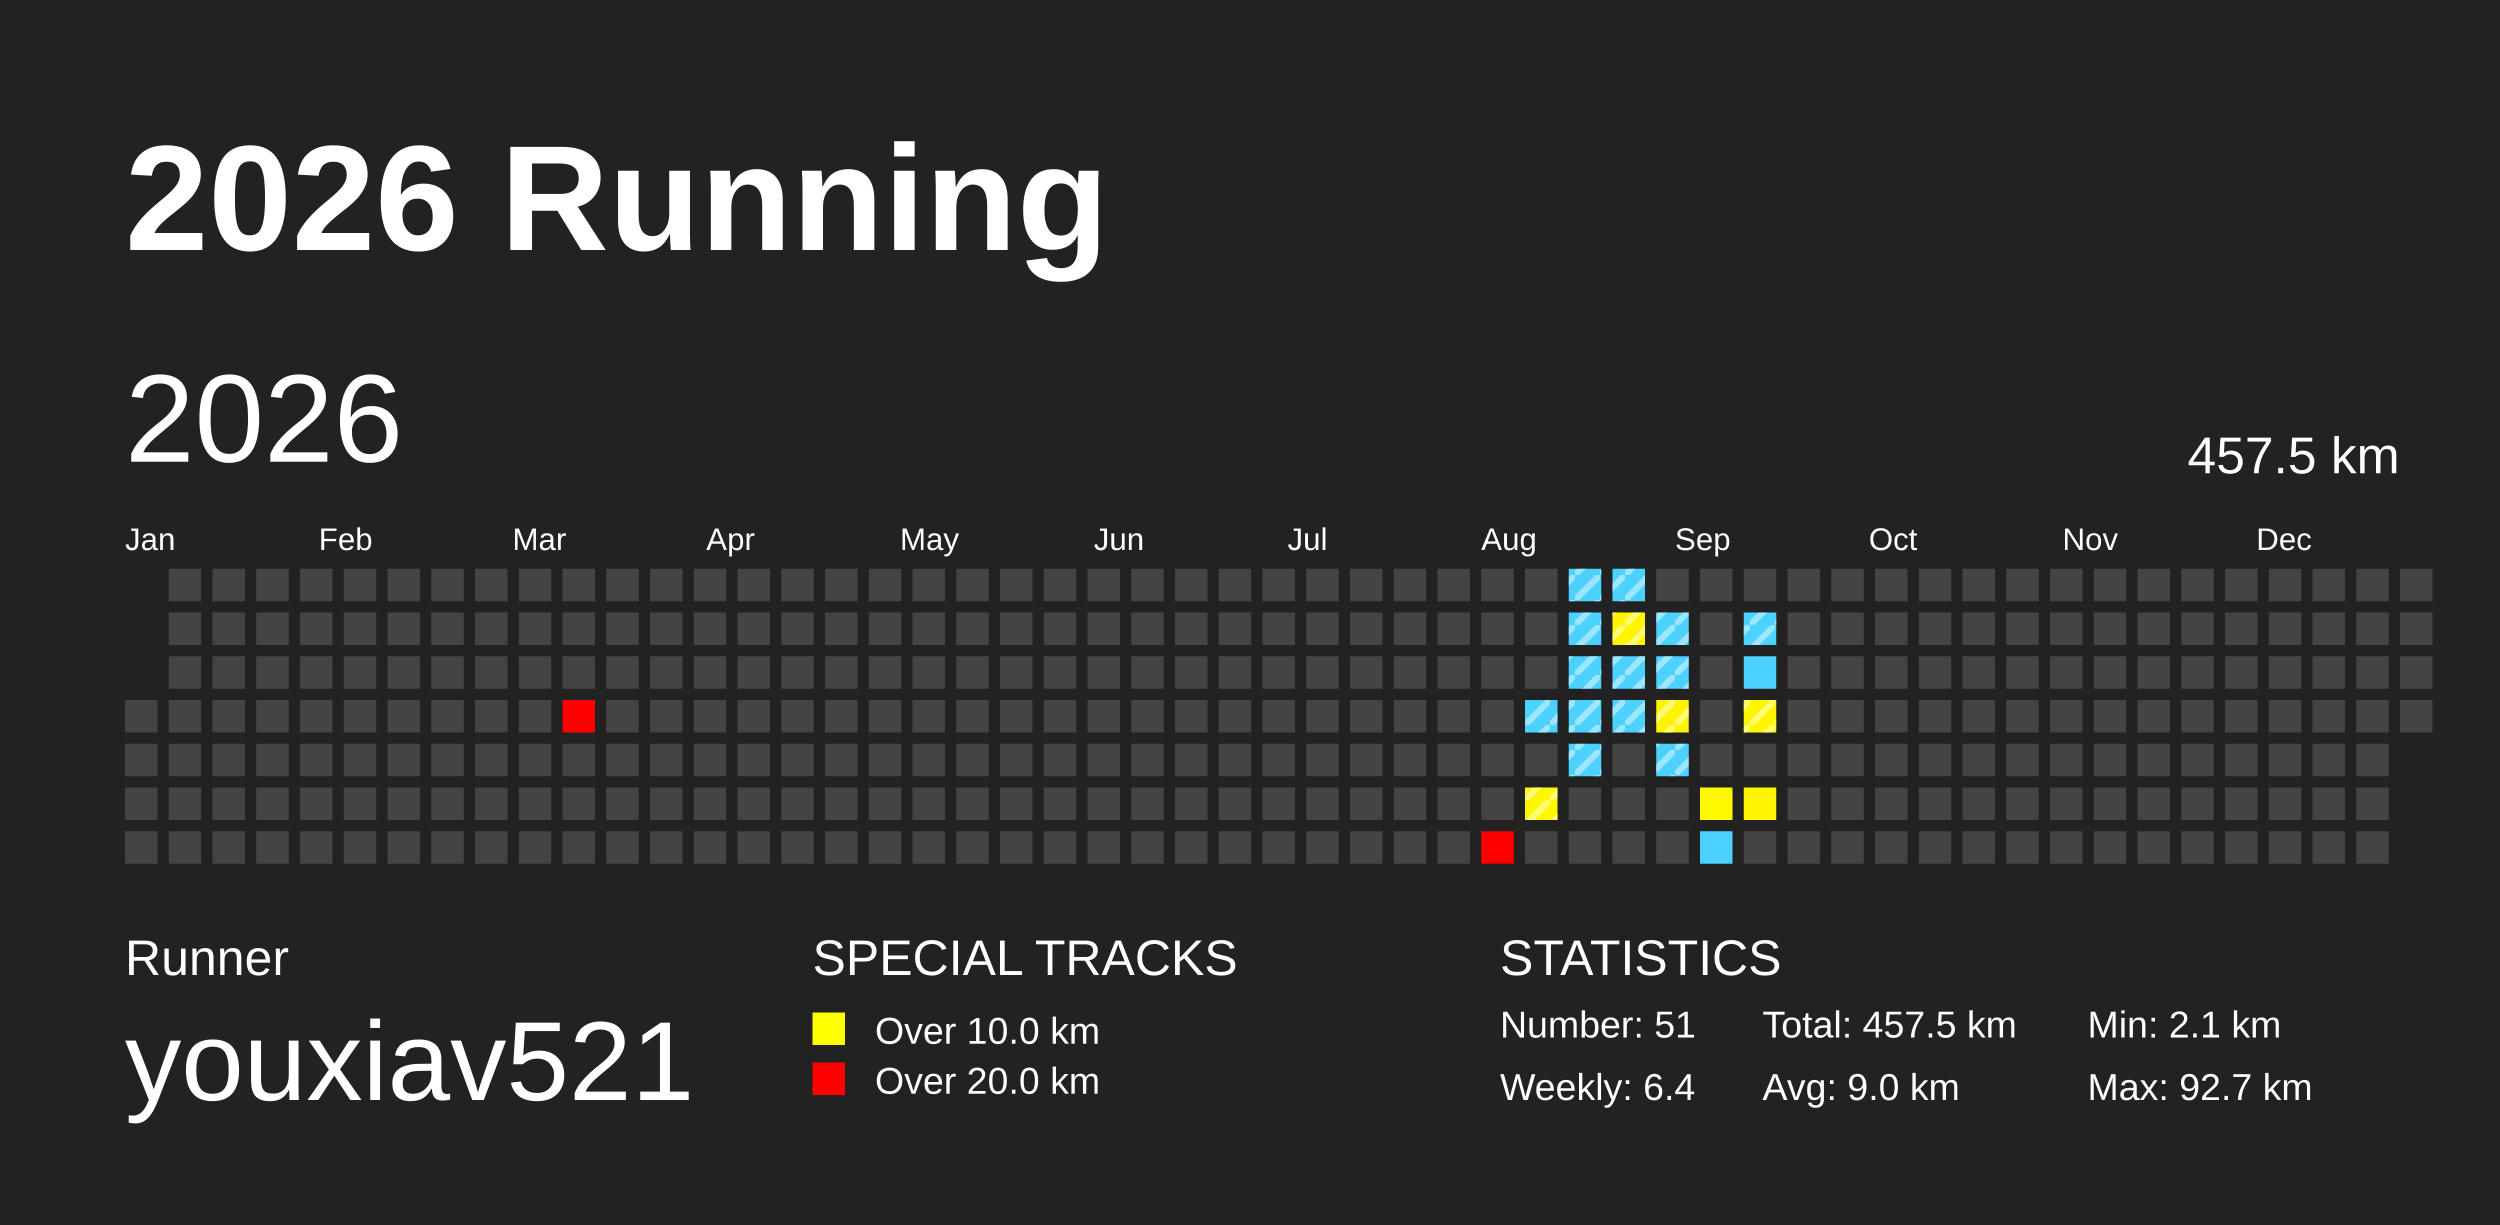
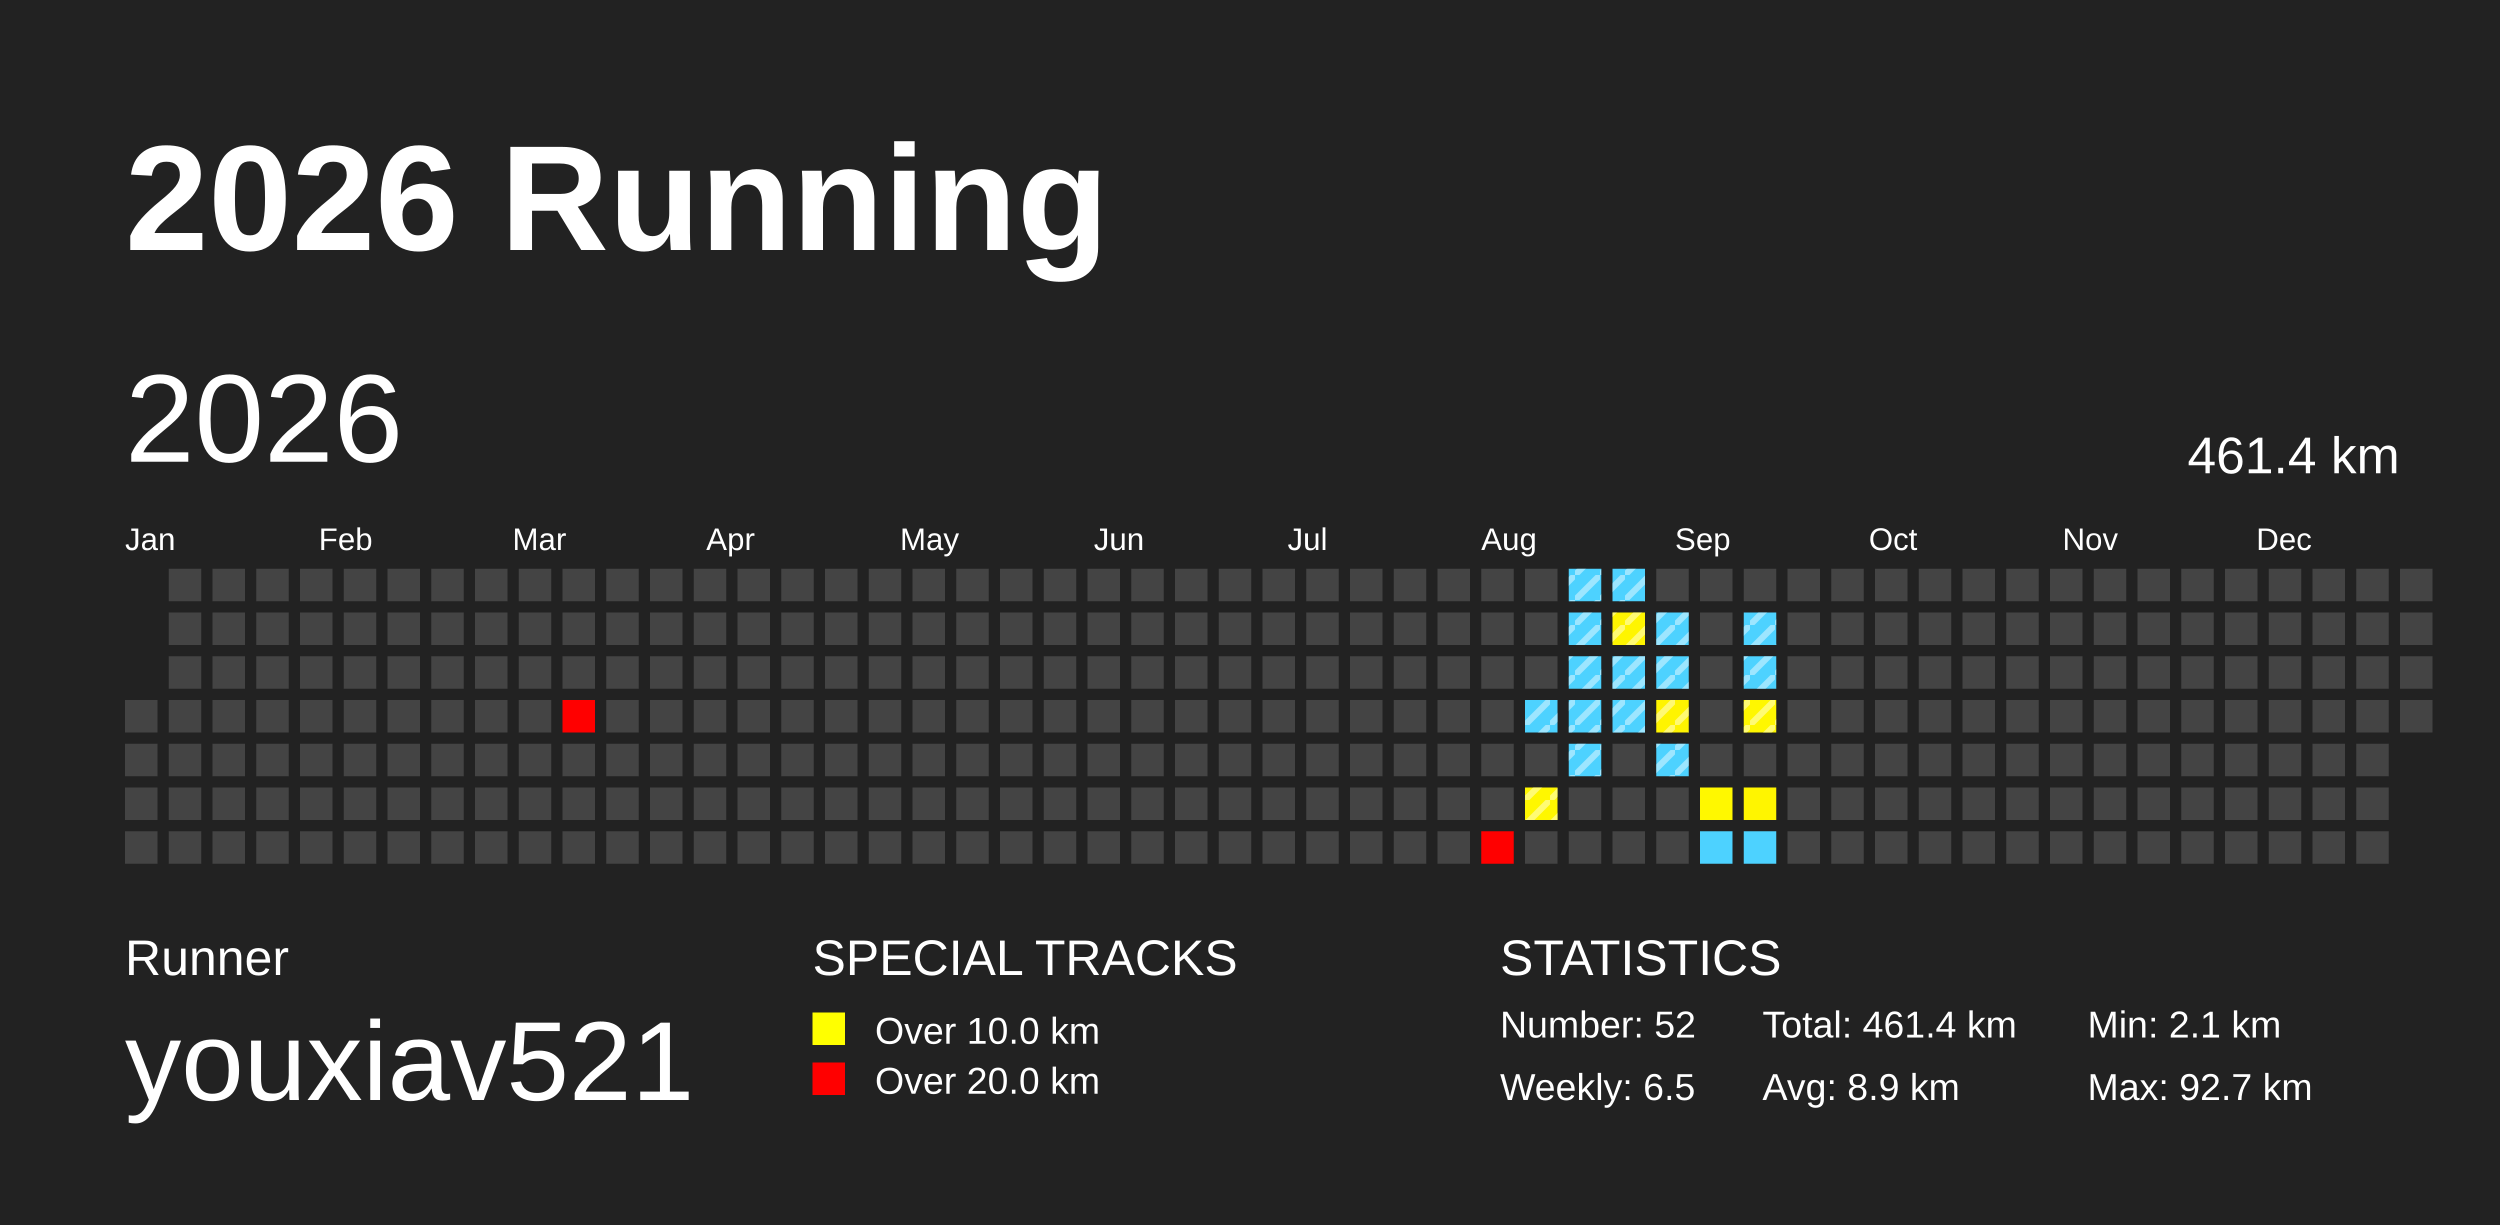
<svg xmlns="http://www.w3.org/2000/svg" baseProfile="full" height="98mm" version="1.1" viewBox="0,0,200,98" width="200mm">
  <defs>
    <pattern height="2" id="indoor-stripe" patternUnits="userSpaceOnUse" width="2">
      <line stroke="white" stroke-opacity="0.45" stroke-width="0.5" x1="0" x2="2" y1="2" y2="0" />
    </pattern>
  </defs>
  <rect fill="#222222" height="98" width="200" x="0" y="0" />
  <text fill="#FFFFFF" style="font-size:12px; font-family:Arial; font-weight:bold;" x="10" y="20">2026 Running</text>
  <text fill="#FFFFFF" style="font-size:4px; font-family:Arial" x="10" y="78">Runner</text>
  <text fill="#FFFFFF" style="font-size:9px; font-family:Arial" x="10" y="88">youxiav521</text>
  <text fill="#FFFFFF" style="font-size:4px; font-family:Arial" x="65" y="78">SPECIAL TRACKS</text>
  <rect fill="yellow" height="2.6" width="2.6" x="65" y="81" />
  <text fill="#FFFFFF" style="font-size:3px; font-family:Arial" x="70" y="83.5">Over 10.0 km</text>
  <rect fill="red" height="2.6" width="2.6" x="65" y="85" />
  <text fill="#FFFFFF" style="font-size:3px; font-family:Arial" x="70" y="87.5">Over 20.0 km</text>
  <text fill="#FFFFFF" style="font-size:4px; font-family:Arial" x="120" y="78">STATISTICS</text>
-   <text fill="#FFFFFF" style="font-size:3px; font-family:Arial" x="120" y="83">Number: 51</text>
-   <text fill="#FFFFFF" style="font-size:3px; font-family:Arial" x="120" y="88">Weekly: 6.4</text>
-   <text fill="#FFFFFF" style="font-size:3px; font-family:Arial" x="141" y="83">Total: 457.5 km</text>
-   <text fill="#FFFFFF" style="font-size:3px; font-family:Arial" x="141" y="88">Avg: 9.0 km</text>
+   <text fill="#FFFFFF" style="font-size:3px; font-family:Arial" x="120" y="83">Number: 52</text>
+   <text fill="#FFFFFF" style="font-size:3px; font-family:Arial" x="120" y="88">Weekly: 6.5</text>
+   <text fill="#FFFFFF" style="font-size:3px; font-family:Arial" x="141" y="83">Total: 461.4 km</text>
+   <text fill="#FFFFFF" style="font-size:3px; font-family:Arial" x="141" y="88">Avg: 8.9 km</text>
  <text fill="#FFFFFF" style="font-size:3px; font-family:Arial" x="167" y="83">Min: 2.1 km</text>
  <text fill="#FFFFFF" style="font-size:3px; font-family:Arial" x="167" y="88">Max: 92.7 km</text>
  <text dominant-baseline="hanging" fill="#FFFFFF" style="font-size:10.0px; font-family:Arial;" x="10" y="30">2026</text>
-   <text dominant-baseline="hanging" fill="#FFFFFF" style="font-size:4.125px; font-family:Arial;" x="175" y="35">457.5 km</text>
+   <text dominant-baseline="hanging" fill="#FFFFFF" style="font-size:4.125px; font-family:Arial;" x="175" y="35">461.4 km</text>
  <text fill="#FFFFFF" style="font-size:2.5px; font-family:Arial" x="10.0" y="44">Jan</text>
  <text fill="#FFFFFF" style="font-size:2.5px; font-family:Arial" x="25.5" y="44">Feb</text>
  <text fill="#FFFFFF" style="font-size:2.5px; font-family:Arial" x="41.0" y="44">Mar</text>
  <text fill="#FFFFFF" style="font-size:2.5px; font-family:Arial" x="56.5" y="44">Apr</text>
  <text fill="#FFFFFF" style="font-size:2.5px; font-family:Arial" x="72.0" y="44">May</text>
  <text fill="#FFFFFF" style="font-size:2.5px; font-family:Arial" x="87.5" y="44">Jun</text>
  <text fill="#FFFFFF" style="font-size:2.5px; font-family:Arial" x="103.0" y="44">Jul</text>
  <text fill="#FFFFFF" style="font-size:2.5px; font-family:Arial" x="118.5" y="44">Aug</text>
  <text fill="#FFFFFF" style="font-size:2.5px; font-family:Arial" x="134.0" y="44">Sep</text>
  <text fill="#FFFFFF" style="font-size:2.5px; font-family:Arial" x="149.5" y="44">Oct</text>
  <text fill="#FFFFFF" style="font-size:2.5px; font-family:Arial" x="165.0" y="44">Nov</text>
  <text fill="#FFFFFF" style="font-size:2.5px; font-family:Arial" x="180.5" y="44">Dec</text>
  <rect fill="#444444" height="2.6" width="2.6" x="10.0" y="56.0" />
  <rect fill="#444444" height="2.6" width="2.6" x="10.0" y="59.5" />
  <rect fill="#444444" height="2.6" width="2.6" x="10.0" y="63.0" />
  <rect fill="#444444" height="2.6" width="2.6" x="10.0" y="66.5" />
  <rect fill="#444444" height="2.6" width="2.6" x="13.5" y="45.5" />
  <rect fill="#444444" height="2.6" width="2.6" x="13.5" y="49.0" />
  <rect fill="#444444" height="2.6" width="2.6" x="13.5" y="52.5" />
  <rect fill="#444444" height="2.6" width="2.6" x="13.5" y="56.0" />
  <rect fill="#444444" height="2.6" width="2.6" x="13.5" y="59.5" />
  <rect fill="#444444" height="2.6" width="2.6" x="13.5" y="63.0" />
  <rect fill="#444444" height="2.6" width="2.6" x="13.5" y="66.5" />
  <rect fill="#444444" height="2.6" width="2.6" x="17.0" y="45.5" />
  <rect fill="#444444" height="2.6" width="2.6" x="17.0" y="49.0" />
  <rect fill="#444444" height="2.6" width="2.6" x="17.0" y="52.5" />
  <rect fill="#444444" height="2.6" width="2.6" x="17.0" y="56.0" />
  <rect fill="#444444" height="2.6" width="2.6" x="17.0" y="59.5" />
  <rect fill="#444444" height="2.6" width="2.6" x="17.0" y="63.0" />
  <rect fill="#444444" height="2.6" width="2.6" x="17.0" y="66.5" />
  <rect fill="#444444" height="2.6" width="2.6" x="20.5" y="45.5" />
  <rect fill="#444444" height="2.6" width="2.6" x="20.5" y="49.0" />
  <rect fill="#444444" height="2.6" width="2.6" x="20.5" y="52.5" />
  <rect fill="#444444" height="2.6" width="2.6" x="20.5" y="56.0" />
  <rect fill="#444444" height="2.6" width="2.6" x="20.5" y="59.5" />
  <rect fill="#444444" height="2.6" width="2.6" x="20.5" y="63.0" />
  <rect fill="#444444" height="2.6" width="2.6" x="20.5" y="66.5" />
  <rect fill="#444444" height="2.6" width="2.6" x="24.0" y="45.5" />
  <rect fill="#444444" height="2.6" width="2.6" x="24.0" y="49.0" />
  <rect fill="#444444" height="2.6" width="2.6" x="24.0" y="52.5" />
  <rect fill="#444444" height="2.6" width="2.6" x="24.0" y="56.0" />
  <rect fill="#444444" height="2.6" width="2.6" x="24.0" y="59.5" />
  <rect fill="#444444" height="2.6" width="2.6" x="24.0" y="63.0" />
  <rect fill="#444444" height="2.6" width="2.6" x="24.0" y="66.5" />
  <rect fill="#444444" height="2.6" width="2.6" x="27.5" y="45.5" />
  <rect fill="#444444" height="2.6" width="2.6" x="27.5" y="49.0" />
  <rect fill="#444444" height="2.6" width="2.6" x="27.5" y="52.5" />
  <rect fill="#444444" height="2.6" width="2.6" x="27.5" y="56.0" />
  <rect fill="#444444" height="2.6" width="2.6" x="27.5" y="59.5" />
  <rect fill="#444444" height="2.6" width="2.6" x="27.5" y="63.0" />
  <rect fill="#444444" height="2.6" width="2.6" x="27.5" y="66.5" />
  <rect fill="#444444" height="2.6" width="2.6" x="31.0" y="45.5" />
  <rect fill="#444444" height="2.6" width="2.6" x="31.0" y="49.0" />
  <rect fill="#444444" height="2.6" width="2.6" x="31.0" y="52.5" />
  <rect fill="#444444" height="2.6" width="2.6" x="31.0" y="56.0" />
  <rect fill="#444444" height="2.6" width="2.6" x="31.0" y="59.5" />
  <rect fill="#444444" height="2.6" width="2.6" x="31.0" y="63.0" />
  <rect fill="#444444" height="2.6" width="2.6" x="31.0" y="66.5" />
  <rect fill="#444444" height="2.6" width="2.6" x="34.5" y="45.5" />
  <rect fill="#444444" height="2.6" width="2.6" x="34.5" y="49.0" />
  <rect fill="#444444" height="2.6" width="2.6" x="34.5" y="52.5" />
  <rect fill="#444444" height="2.6" width="2.6" x="34.5" y="56.0" />
  <rect fill="#444444" height="2.6" width="2.6" x="34.5" y="59.5" />
  <rect fill="#444444" height="2.6" width="2.6" x="34.5" y="63.0" />
  <rect fill="#444444" height="2.6" width="2.6" x="34.5" y="66.5" />
  <rect fill="#444444" height="2.6" width="2.6" x="38.0" y="45.5" />
  <rect fill="#444444" height="2.6" width="2.6" x="38.0" y="49.0" />
  <rect fill="#444444" height="2.6" width="2.6" x="38.0" y="52.5" />
  <rect fill="#444444" height="2.6" width="2.6" x="38.0" y="56.0" />
  <rect fill="#444444" height="2.6" width="2.6" x="38.0" y="59.5" />
  <rect fill="#444444" height="2.6" width="2.6" x="38.0" y="63.0" />
  <rect fill="#444444" height="2.6" width="2.6" x="38.0" y="66.5" />
  <rect fill="#444444" height="2.6" width="2.6" x="41.5" y="45.5" />
  <rect fill="#444444" height="2.6" width="2.6" x="41.5" y="49.0" />
  <rect fill="#444444" height="2.6" width="2.6" x="41.5" y="52.5" />
  <rect fill="#444444" height="2.6" width="2.6" x="41.5" y="56.0" />
  <rect fill="#444444" height="2.6" width="2.6" x="41.5" y="59.5" />
  <rect fill="#444444" height="2.6" width="2.6" x="41.5" y="63.0" />
  <rect fill="#444444" height="2.6" width="2.6" x="41.5" y="66.5" />
  <rect fill="#444444" height="2.6" width="2.6" x="45.0" y="45.5" />
  <rect fill="#444444" height="2.6" width="2.6" x="45.0" y="49.0" />
  <rect fill="#444444" height="2.6" width="2.6" x="45.0" y="52.5" />
  <rect fill="red" height="2.6" width="2.6" x="45.0" y="56.0" />
  <rect fill="#444444" height="2.6" width="2.6" x="45.0" y="59.5" />
  <rect fill="#444444" height="2.6" width="2.6" x="45.0" y="63.0" />
  <rect fill="#444444" height="2.6" width="2.6" x="45.0" y="66.5" />
  <rect fill="#444444" height="2.6" width="2.6" x="48.5" y="45.5" />
  <rect fill="#444444" height="2.6" width="2.6" x="48.5" y="49.0" />
  <rect fill="#444444" height="2.6" width="2.6" x="48.5" y="52.5" />
  <rect fill="#444444" height="2.6" width="2.6" x="48.5" y="56.0" />
  <rect fill="#444444" height="2.6" width="2.6" x="48.5" y="59.5" />
  <rect fill="#444444" height="2.6" width="2.6" x="48.5" y="63.0" />
  <rect fill="#444444" height="2.6" width="2.6" x="48.5" y="66.5" />
  <rect fill="#444444" height="2.6" width="2.6" x="52.0" y="45.5" />
  <rect fill="#444444" height="2.6" width="2.6" x="52.0" y="49.0" />
  <rect fill="#444444" height="2.6" width="2.6" x="52.0" y="52.5" />
  <rect fill="#444444" height="2.6" width="2.6" x="52.0" y="56.0" />
  <rect fill="#444444" height="2.6" width="2.6" x="52.0" y="59.5" />
  <rect fill="#444444" height="2.6" width="2.6" x="52.0" y="63.0" />
  <rect fill="#444444" height="2.6" width="2.6" x="52.0" y="66.5" />
  <rect fill="#444444" height="2.6" width="2.6" x="55.5" y="45.5" />
  <rect fill="#444444" height="2.6" width="2.6" x="55.5" y="49.0" />
  <rect fill="#444444" height="2.6" width="2.6" x="55.5" y="52.5" />
  <rect fill="#444444" height="2.6" width="2.6" x="55.5" y="56.0" />
  <rect fill="#444444" height="2.6" width="2.6" x="55.5" y="59.5" />
  <rect fill="#444444" height="2.6" width="2.6" x="55.5" y="63.0" />
  <rect fill="#444444" height="2.6" width="2.6" x="55.5" y="66.5" />
  <rect fill="#444444" height="2.6" width="2.6" x="59.0" y="45.5" />
  <rect fill="#444444" height="2.6" width="2.6" x="59.0" y="49.0" />
  <rect fill="#444444" height="2.6" width="2.6" x="59.0" y="52.5" />
  <rect fill="#444444" height="2.6" width="2.6" x="59.0" y="56.0" />
  <rect fill="#444444" height="2.6" width="2.6" x="59.0" y="59.5" />
  <rect fill="#444444" height="2.6" width="2.6" x="59.0" y="63.0" />
  <rect fill="#444444" height="2.6" width="2.6" x="59.0" y="66.5" />
  <rect fill="#444444" height="2.6" width="2.6" x="62.5" y="45.5" />
  <rect fill="#444444" height="2.6" width="2.6" x="62.5" y="49.0" />
  <rect fill="#444444" height="2.6" width="2.6" x="62.5" y="52.5" />
  <rect fill="#444444" height="2.6" width="2.6" x="62.5" y="56.0" />
  <rect fill="#444444" height="2.6" width="2.6" x="62.5" y="59.5" />
  <rect fill="#444444" height="2.6" width="2.6" x="62.5" y="63.0" />
  <rect fill="#444444" height="2.6" width="2.6" x="62.5" y="66.5" />
  <rect fill="#444444" height="2.6" width="2.6" x="66.0" y="45.5" />
  <rect fill="#444444" height="2.6" width="2.6" x="66.0" y="49.0" />
  <rect fill="#444444" height="2.6" width="2.6" x="66.0" y="52.5" />
  <rect fill="#444444" height="2.6" width="2.6" x="66.0" y="56.0" />
  <rect fill="#444444" height="2.6" width="2.6" x="66.0" y="59.5" />
  <rect fill="#444444" height="2.6" width="2.6" x="66.0" y="63.0" />
  <rect fill="#444444" height="2.6" width="2.6" x="66.0" y="66.5" />
  <rect fill="#444444" height="2.6" width="2.6" x="69.5" y="45.5" />
  <rect fill="#444444" height="2.6" width="2.6" x="69.5" y="49.0" />
  <rect fill="#444444" height="2.6" width="2.6" x="69.5" y="52.5" />
  <rect fill="#444444" height="2.6" width="2.6" x="69.5" y="56.0" />
  <rect fill="#444444" height="2.6" width="2.6" x="69.5" y="59.5" />
  <rect fill="#444444" height="2.6" width="2.6" x="69.5" y="63.0" />
  <rect fill="#444444" height="2.6" width="2.6" x="69.5" y="66.5" />
  <rect fill="#444444" height="2.6" width="2.6" x="73.0" y="45.5" />
  <rect fill="#444444" height="2.6" width="2.6" x="73.0" y="49.0" />
  <rect fill="#444444" height="2.6" width="2.6" x="73.0" y="52.5" />
  <rect fill="#444444" height="2.6" width="2.6" x="73.0" y="56.0" />
  <rect fill="#444444" height="2.6" width="2.6" x="73.0" y="59.5" />
  <rect fill="#444444" height="2.6" width="2.6" x="73.0" y="63.0" />
  <rect fill="#444444" height="2.6" width="2.6" x="73.0" y="66.5" />
  <rect fill="#444444" height="2.6" width="2.6" x="76.5" y="45.5" />
  <rect fill="#444444" height="2.6" width="2.6" x="76.5" y="49.0" />
  <rect fill="#444444" height="2.6" width="2.6" x="76.5" y="52.5" />
  <rect fill="#444444" height="2.6" width="2.6" x="76.5" y="56.0" />
  <rect fill="#444444" height="2.6" width="2.6" x="76.5" y="59.5" />
  <rect fill="#444444" height="2.6" width="2.6" x="76.5" y="63.0" />
  <rect fill="#444444" height="2.6" width="2.6" x="76.5" y="66.5" />
  <rect fill="#444444" height="2.6" width="2.6" x="80.0" y="45.5" />
  <rect fill="#444444" height="2.6" width="2.6" x="80.0" y="49.0" />
  <rect fill="#444444" height="2.6" width="2.6" x="80.0" y="52.5" />
  <rect fill="#444444" height="2.6" width="2.6" x="80.0" y="56.0" />
  <rect fill="#444444" height="2.6" width="2.6" x="80.0" y="59.5" />
  <rect fill="#444444" height="2.6" width="2.6" x="80.0" y="63.0" />
  <rect fill="#444444" height="2.6" width="2.6" x="80.0" y="66.5" />
  <rect fill="#444444" height="2.6" width="2.6" x="83.5" y="45.5" />
  <rect fill="#444444" height="2.6" width="2.6" x="83.5" y="49.0" />
  <rect fill="#444444" height="2.6" width="2.6" x="83.5" y="52.5" />
  <rect fill="#444444" height="2.6" width="2.6" x="83.5" y="56.0" />
  <rect fill="#444444" height="2.6" width="2.6" x="83.5" y="59.5" />
  <rect fill="#444444" height="2.6" width="2.6" x="83.5" y="63.0" />
  <rect fill="#444444" height="2.6" width="2.6" x="83.5" y="66.5" />
  <rect fill="#444444" height="2.6" width="2.6" x="87.0" y="45.5" />
  <rect fill="#444444" height="2.6" width="2.6" x="87.0" y="49.0" />
  <rect fill="#444444" height="2.6" width="2.6" x="87.0" y="52.5" />
  <rect fill="#444444" height="2.6" width="2.6" x="87.0" y="56.0" />
  <rect fill="#444444" height="2.6" width="2.6" x="87.0" y="59.5" />
  <rect fill="#444444" height="2.6" width="2.6" x="87.0" y="63.0" />
  <rect fill="#444444" height="2.6" width="2.6" x="87.0" y="66.5" />
  <rect fill="#444444" height="2.6" width="2.6" x="90.5" y="45.5" />
  <rect fill="#444444" height="2.6" width="2.6" x="90.5" y="49.0" />
  <rect fill="#444444" height="2.6" width="2.6" x="90.5" y="52.5" />
  <rect fill="#444444" height="2.6" width="2.6" x="90.5" y="56.0" />
  <rect fill="#444444" height="2.6" width="2.6" x="90.5" y="59.5" />
  <rect fill="#444444" height="2.6" width="2.6" x="90.5" y="63.0" />
  <rect fill="#444444" height="2.6" width="2.6" x="90.5" y="66.5" />
  <rect fill="#444444" height="2.6" width="2.6" x="94.0" y="45.5" />
  <rect fill="#444444" height="2.6" width="2.6" x="94.0" y="49.0" />
  <rect fill="#444444" height="2.6" width="2.6" x="94.0" y="52.5" />
  <rect fill="#444444" height="2.6" width="2.6" x="94.0" y="56.0" />
  <rect fill="#444444" height="2.6" width="2.6" x="94.0" y="59.5" />
  <rect fill="#444444" height="2.6" width="2.6" x="94.0" y="63.0" />
  <rect fill="#444444" height="2.6" width="2.6" x="94.0" y="66.5" />
  <rect fill="#444444" height="2.6" width="2.6" x="97.5" y="45.5" />
  <rect fill="#444444" height="2.6" width="2.6" x="97.5" y="49.0" />
  <rect fill="#444444" height="2.6" width="2.6" x="97.5" y="52.5" />
  <rect fill="#444444" height="2.6" width="2.6" x="97.5" y="56.0" />
  <rect fill="#444444" height="2.6" width="2.6" x="97.5" y="59.5" />
  <rect fill="#444444" height="2.6" width="2.6" x="97.5" y="63.0" />
  <rect fill="#444444" height="2.6" width="2.6" x="97.5" y="66.5" />
  <rect fill="#444444" height="2.6" width="2.6" x="101.0" y="45.5" />
  <rect fill="#444444" height="2.6" width="2.6" x="101.0" y="49.0" />
  <rect fill="#444444" height="2.6" width="2.6" x="101.0" y="52.5" />
  <rect fill="#444444" height="2.6" width="2.6" x="101.0" y="56.0" />
  <rect fill="#444444" height="2.6" width="2.6" x="101.0" y="59.5" />
  <rect fill="#444444" height="2.6" width="2.6" x="101.0" y="63.0" />
  <rect fill="#444444" height="2.6" width="2.6" x="101.0" y="66.5" />
  <rect fill="#444444" height="2.6" width="2.6" x="104.5" y="45.5" />
  <rect fill="#444444" height="2.6" width="2.6" x="104.5" y="49.0" />
  <rect fill="#444444" height="2.6" width="2.6" x="104.5" y="52.5" />
  <rect fill="#444444" height="2.6" width="2.6" x="104.5" y="56.0" />
  <rect fill="#444444" height="2.6" width="2.6" x="104.5" y="59.5" />
  <rect fill="#444444" height="2.6" width="2.6" x="104.5" y="63.0" />
  <rect fill="#444444" height="2.6" width="2.6" x="104.5" y="66.5" />
  <rect fill="#444444" height="2.6" width="2.6" x="108.0" y="45.5" />
  <rect fill="#444444" height="2.6" width="2.6" x="108.0" y="49.0" />
  <rect fill="#444444" height="2.6" width="2.6" x="108.0" y="52.5" />
  <rect fill="#444444" height="2.6" width="2.6" x="108.0" y="56.0" />
  <rect fill="#444444" height="2.6" width="2.6" x="108.0" y="59.5" />
  <rect fill="#444444" height="2.6" width="2.6" x="108.0" y="63.0" />
  <rect fill="#444444" height="2.6" width="2.6" x="108.0" y="66.5" />
  <rect fill="#444444" height="2.6" width="2.6" x="111.5" y="45.5" />
  <rect fill="#444444" height="2.6" width="2.6" x="111.5" y="49.0" />
  <rect fill="#444444" height="2.6" width="2.6" x="111.5" y="52.5" />
  <rect fill="#444444" height="2.6" width="2.6" x="111.5" y="56.0" />
  <rect fill="#444444" height="2.6" width="2.6" x="111.5" y="59.5" />
  <rect fill="#444444" height="2.6" width="2.6" x="111.5" y="63.0" />
  <rect fill="#444444" height="2.6" width="2.6" x="111.5" y="66.5" />
  <rect fill="#444444" height="2.6" width="2.6" x="115.0" y="45.5" />
  <rect fill="#444444" height="2.6" width="2.6" x="115.0" y="49.0" />
  <rect fill="#444444" height="2.6" width="2.6" x="115.0" y="52.5" />
  <rect fill="#444444" height="2.6" width="2.6" x="115.0" y="56.0" />
  <rect fill="#444444" height="2.6" width="2.6" x="115.0" y="59.5" />
  <rect fill="#444444" height="2.6" width="2.6" x="115.0" y="63.0" />
  <rect fill="#444444" height="2.6" width="2.6" x="115.0" y="66.5" />
  <rect fill="#444444" height="2.6" width="2.6" x="118.5" y="45.5" />
  <rect fill="#444444" height="2.6" width="2.6" x="118.5" y="49.0" />
  <rect fill="#444444" height="2.6" width="2.6" x="118.5" y="52.5" />
  <rect fill="#444444" height="2.6" width="2.6" x="118.5" y="56.0" />
  <rect fill="#444444" height="2.6" width="2.6" x="118.5" y="59.5" />
  <rect fill="#444444" height="2.6" width="2.6" x="118.5" y="63.0" />
  <rect fill="red" height="2.6" width="2.6" x="118.5" y="66.5" />
  <rect fill="#444444" height="2.6" width="2.6" x="122.0" y="45.5" />
  <rect fill="#444444" height="2.6" width="2.6" x="122.0" y="49.0" />
  <rect fill="#444444" height="2.6" width="2.6" x="122.0" y="52.5" />
  <rect fill="#4dd2ff" height="2.6" width="2.6" x="122.0" y="56.0" />
  <rect fill="url(#indoor-stripe)" height="2.6" style="pointer-events: none;" width="2.6" x="122.0" y="56.0" />
  <rect fill="#444444" height="2.6" width="2.6" x="122.0" y="59.5" />
  <rect fill="#fff700" height="2.6" width="2.6" x="122.0" y="63.0" />
  <rect fill="url(#indoor-stripe)" height="2.6" style="pointer-events: none;" width="2.6" x="122.0" y="63.0" />
  <rect fill="#444444" height="2.6" width="2.6" x="122.0" y="66.5" />
  <rect fill="#4dd2ff" height="2.6" width="2.6" x="125.5" y="45.5" />
  <rect fill="url(#indoor-stripe)" height="2.6" style="pointer-events: none;" width="2.6" x="125.5" y="45.5" />
  <rect fill="#4dd2ff" height="2.6" width="2.6" x="125.5" y="49.0" />
  <rect fill="url(#indoor-stripe)" height="2.6" style="pointer-events: none;" width="2.6" x="125.5" y="49.0" />
  <rect fill="#4dd2ff" height="2.6" width="2.6" x="125.5" y="52.5" />
  <rect fill="url(#indoor-stripe)" height="2.6" style="pointer-events: none;" width="2.6" x="125.5" y="52.5" />
  <rect fill="#4dd2ff" height="2.6" width="2.6" x="125.5" y="56.0" />
  <rect fill="url(#indoor-stripe)" height="2.6" style="pointer-events: none;" width="2.6" x="125.5" y="56.0" />
  <rect fill="#4dd2ff" height="2.6" width="2.6" x="125.5" y="59.5" />
  <rect fill="url(#indoor-stripe)" height="2.6" style="pointer-events: none;" width="2.6" x="125.5" y="59.5" />
  <rect fill="#444444" height="2.6" width="2.6" x="125.5" y="63.0" />
  <rect fill="#444444" height="2.6" width="2.6" x="125.5" y="66.5" />
  <rect fill="#4dd2ff" height="2.6" width="2.6" x="129.0" y="45.5" />
  <rect fill="url(#indoor-stripe)" height="2.6" style="pointer-events: none;" width="2.6" x="129.0" y="45.5" />
  <rect fill="#fff500" height="2.6" width="2.6" x="129.0" y="49.0" />
  <rect fill="url(#indoor-stripe)" height="2.6" style="pointer-events: none;" width="2.6" x="129.0" y="49.0" />
  <rect fill="#4dd2ff" height="2.6" width="2.6" x="129.0" y="52.5" />
  <rect fill="url(#indoor-stripe)" height="2.6" style="pointer-events: none;" width="2.6" x="129.0" y="52.5" />
  <rect fill="#4dd2ff" height="2.6" width="2.6" x="129.0" y="56.0" />
  <rect fill="url(#indoor-stripe)" height="2.6" style="pointer-events: none;" width="2.6" x="129.0" y="56.0" />
  <rect fill="#444444" height="2.6" width="2.6" x="129.0" y="59.5" />
  <rect fill="#444444" height="2.6" width="2.6" x="129.0" y="63.0" />
  <rect fill="#444444" height="2.6" width="2.6" x="129.0" y="66.5" />
  <rect fill="#444444" height="2.6" width="2.6" x="132.5" y="45.5" />
  <rect fill="#4dd2ff" height="2.6" width="2.6" x="132.5" y="49.0" />
  <rect fill="url(#indoor-stripe)" height="2.6" style="pointer-events: none;" width="2.6" x="132.5" y="49.0" />
  <rect fill="#4dd2ff" height="2.6" width="2.6" x="132.5" y="52.5" />
  <rect fill="url(#indoor-stripe)" height="2.6" style="pointer-events: none;" width="2.6" x="132.5" y="52.5" />
  <rect fill="#fff400" height="2.6" width="2.6" x="132.5" y="56.0" />
  <rect fill="url(#indoor-stripe)" height="2.6" style="pointer-events: none;" width="2.6" x="132.5" y="56.0" />
  <rect fill="#4dd2ff" height="2.6" width="2.6" x="132.5" y="59.5" />
  <rect fill="url(#indoor-stripe)" height="2.6" style="pointer-events: none;" width="2.6" x="132.5" y="59.5" />
  <rect fill="#444444" height="2.6" width="2.6" x="132.5" y="63.0" />
  <rect fill="#444444" height="2.6" width="2.6" x="132.5" y="66.5" />
  <rect fill="#444444" height="2.6" width="2.6" x="136.0" y="45.5" />
  <rect fill="#444444" height="2.6" width="2.6" x="136.0" y="49.0" />
  <rect fill="#444444" height="2.6" width="2.6" x="136.0" y="52.5" />
  <rect fill="#444444" height="2.6" width="2.6" x="136.0" y="56.0" />
  <rect fill="#444444" height="2.6" width="2.6" x="136.0" y="59.5" />
  <rect fill="#fff800" height="2.6" width="2.6" x="136.0" y="63.0" />
  <rect fill="#4dd2ff" height="2.6" width="2.6" x="136.0" y="66.5" />
  <rect fill="#444444" height="2.6" width="2.6" x="139.5" y="45.5" />
  <rect fill="#4dd2ff" height="2.6" width="2.6" x="139.5" y="49.0" />
  <rect fill="url(#indoor-stripe)" height="2.6" style="pointer-events: none;" width="2.6" x="139.5" y="49.0" />
  <rect fill="#4dd2ff" height="2.6" width="2.6" x="139.5" y="52.5" />
+   <rect fill="url(#indoor-stripe)" height="2.6" style="pointer-events: none;" width="2.6" x="139.5" y="52.5" />
  <rect fill="#fff700" height="2.6" width="2.6" x="139.5" y="56.0" />
  <rect fill="url(#indoor-stripe)" height="2.6" style="pointer-events: none;" width="2.6" x="139.5" y="56.0" />
  <rect fill="#444444" height="2.6" width="2.6" x="139.5" y="59.5" />
  <rect fill="#fff500" height="2.6" width="2.6" x="139.5" y="63.0" />
-   <rect fill="#444444" height="2.6" width="2.6" x="139.5" y="66.5" />
+   <rect fill="#4dd2ff" height="2.6" width="2.6" x="139.5" y="66.5" />
  <rect fill="#444444" height="2.6" width="2.6" x="143.0" y="45.5" />
  <rect fill="#444444" height="2.6" width="2.6" x="143.0" y="49.0" />
  <rect fill="#444444" height="2.6" width="2.6" x="143.0" y="52.5" />
  <rect fill="#444444" height="2.6" width="2.6" x="143.0" y="56.0" />
  <rect fill="#444444" height="2.6" width="2.6" x="143.0" y="59.5" />
  <rect fill="#444444" height="2.6" width="2.6" x="143.0" y="63.0" />
  <rect fill="#444444" height="2.6" width="2.6" x="143.0" y="66.5" />
  <rect fill="#444444" height="2.6" width="2.6" x="146.5" y="45.5" />
  <rect fill="#444444" height="2.6" width="2.6" x="146.5" y="49.0" />
  <rect fill="#444444" height="2.6" width="2.6" x="146.5" y="52.5" />
  <rect fill="#444444" height="2.6" width="2.6" x="146.5" y="56.0" />
  <rect fill="#444444" height="2.6" width="2.6" x="146.5" y="59.5" />
  <rect fill="#444444" height="2.6" width="2.6" x="146.5" y="63.0" />
  <rect fill="#444444" height="2.6" width="2.6" x="146.5" y="66.5" />
  <rect fill="#444444" height="2.6" width="2.6" x="150.0" y="45.5" />
  <rect fill="#444444" height="2.6" width="2.6" x="150.0" y="49.0" />
  <rect fill="#444444" height="2.6" width="2.6" x="150.0" y="52.5" />
  <rect fill="#444444" height="2.6" width="2.6" x="150.0" y="56.0" />
  <rect fill="#444444" height="2.6" width="2.6" x="150.0" y="59.5" />
  <rect fill="#444444" height="2.6" width="2.6" x="150.0" y="63.0" />
  <rect fill="#444444" height="2.6" width="2.6" x="150.0" y="66.5" />
  <rect fill="#444444" height="2.6" width="2.6" x="153.5" y="45.5" />
  <rect fill="#444444" height="2.6" width="2.6" x="153.5" y="49.0" />
  <rect fill="#444444" height="2.6" width="2.6" x="153.5" y="52.5" />
  <rect fill="#444444" height="2.6" width="2.6" x="153.5" y="56.0" />
  <rect fill="#444444" height="2.6" width="2.6" x="153.5" y="59.5" />
  <rect fill="#444444" height="2.6" width="2.6" x="153.5" y="63.0" />
  <rect fill="#444444" height="2.6" width="2.6" x="153.5" y="66.5" />
  <rect fill="#444444" height="2.6" width="2.6" x="157.0" y="45.5" />
  <rect fill="#444444" height="2.6" width="2.6" x="157.0" y="49.0" />
  <rect fill="#444444" height="2.6" width="2.6" x="157.0" y="52.5" />
  <rect fill="#444444" height="2.6" width="2.6" x="157.0" y="56.0" />
  <rect fill="#444444" height="2.6" width="2.6" x="157.0" y="59.5" />
  <rect fill="#444444" height="2.6" width="2.6" x="157.0" y="63.0" />
  <rect fill="#444444" height="2.6" width="2.6" x="157.0" y="66.5" />
  <rect fill="#444444" height="2.6" width="2.6" x="160.5" y="45.5" />
  <rect fill="#444444" height="2.6" width="2.6" x="160.5" y="49.0" />
  <rect fill="#444444" height="2.6" width="2.6" x="160.5" y="52.5" />
  <rect fill="#444444" height="2.6" width="2.6" x="160.5" y="56.0" />
  <rect fill="#444444" height="2.6" width="2.6" x="160.5" y="59.5" />
  <rect fill="#444444" height="2.6" width="2.6" x="160.5" y="63.0" />
  <rect fill="#444444" height="2.6" width="2.6" x="160.5" y="66.5" />
  <rect fill="#444444" height="2.6" width="2.6" x="164.0" y="45.5" />
  <rect fill="#444444" height="2.6" width="2.6" x="164.0" y="49.0" />
  <rect fill="#444444" height="2.6" width="2.6" x="164.0" y="52.5" />
  <rect fill="#444444" height="2.6" width="2.6" x="164.0" y="56.0" />
  <rect fill="#444444" height="2.6" width="2.6" x="164.0" y="59.5" />
  <rect fill="#444444" height="2.6" width="2.6" x="164.0" y="63.0" />
  <rect fill="#444444" height="2.6" width="2.6" x="164.0" y="66.5" />
  <rect fill="#444444" height="2.6" width="2.6" x="167.5" y="45.5" />
  <rect fill="#444444" height="2.6" width="2.6" x="167.5" y="49.0" />
  <rect fill="#444444" height="2.6" width="2.6" x="167.5" y="52.5" />
  <rect fill="#444444" height="2.6" width="2.6" x="167.5" y="56.0" />
  <rect fill="#444444" height="2.6" width="2.6" x="167.5" y="59.5" />
  <rect fill="#444444" height="2.6" width="2.6" x="167.5" y="63.0" />
  <rect fill="#444444" height="2.6" width="2.6" x="167.5" y="66.5" />
  <rect fill="#444444" height="2.6" width="2.6" x="171.0" y="45.5" />
  <rect fill="#444444" height="2.6" width="2.6" x="171.0" y="49.0" />
  <rect fill="#444444" height="2.6" width="2.6" x="171.0" y="52.5" />
  <rect fill="#444444" height="2.6" width="2.6" x="171.0" y="56.0" />
  <rect fill="#444444" height="2.6" width="2.6" x="171.0" y="59.5" />
  <rect fill="#444444" height="2.6" width="2.6" x="171.0" y="63.0" />
  <rect fill="#444444" height="2.6" width="2.6" x="171.0" y="66.5" />
  <rect fill="#444444" height="2.6" width="2.6" x="174.5" y="45.5" />
  <rect fill="#444444" height="2.6" width="2.6" x="174.5" y="49.0" />
  <rect fill="#444444" height="2.6" width="2.6" x="174.5" y="52.5" />
  <rect fill="#444444" height="2.6" width="2.6" x="174.5" y="56.0" />
  <rect fill="#444444" height="2.6" width="2.6" x="174.5" y="59.5" />
  <rect fill="#444444" height="2.6" width="2.6" x="174.5" y="63.0" />
  <rect fill="#444444" height="2.6" width="2.6" x="174.5" y="66.5" />
  <rect fill="#444444" height="2.6" width="2.6" x="178.0" y="45.5" />
  <rect fill="#444444" height="2.6" width="2.6" x="178.0" y="49.0" />
  <rect fill="#444444" height="2.6" width="2.6" x="178.0" y="52.5" />
  <rect fill="#444444" height="2.6" width="2.6" x="178.0" y="56.0" />
  <rect fill="#444444" height="2.6" width="2.6" x="178.0" y="59.5" />
  <rect fill="#444444" height="2.6" width="2.6" x="178.0" y="63.0" />
  <rect fill="#444444" height="2.6" width="2.6" x="178.0" y="66.5" />
  <rect fill="#444444" height="2.6" width="2.6" x="181.5" y="45.5" />
  <rect fill="#444444" height="2.6" width="2.6" x="181.5" y="49.0" />
  <rect fill="#444444" height="2.6" width="2.6" x="181.5" y="52.5" />
  <rect fill="#444444" height="2.6" width="2.6" x="181.5" y="56.0" />
  <rect fill="#444444" height="2.6" width="2.6" x="181.5" y="59.5" />
  <rect fill="#444444" height="2.6" width="2.6" x="181.5" y="63.0" />
  <rect fill="#444444" height="2.6" width="2.6" x="181.5" y="66.5" />
  <rect fill="#444444" height="2.6" width="2.6" x="185.0" y="45.5" />
  <rect fill="#444444" height="2.6" width="2.6" x="185.0" y="49.0" />
  <rect fill="#444444" height="2.6" width="2.6" x="185.0" y="52.5" />
  <rect fill="#444444" height="2.6" width="2.6" x="185.0" y="56.0" />
  <rect fill="#444444" height="2.6" width="2.6" x="185.0" y="59.5" />
  <rect fill="#444444" height="2.6" width="2.6" x="185.0" y="63.0" />
  <rect fill="#444444" height="2.6" width="2.6" x="185.0" y="66.5" />
  <rect fill="#444444" height="2.6" width="2.6" x="188.5" y="45.5" />
  <rect fill="#444444" height="2.6" width="2.6" x="188.5" y="49.0" />
  <rect fill="#444444" height="2.6" width="2.6" x="188.5" y="52.5" />
  <rect fill="#444444" height="2.6" width="2.6" x="188.5" y="56.0" />
  <rect fill="#444444" height="2.6" width="2.6" x="188.5" y="59.5" />
  <rect fill="#444444" height="2.6" width="2.6" x="188.5" y="63.0" />
  <rect fill="#444444" height="2.6" width="2.6" x="188.5" y="66.5" />
  <rect fill="#444444" height="2.6" width="2.6" x="192.0" y="45.5" />
  <rect fill="#444444" height="2.6" width="2.6" x="192.0" y="49.0" />
  <rect fill="#444444" height="2.6" width="2.6" x="192.0" y="52.5" />
  <rect fill="#444444" height="2.6" width="2.6" x="192.0" y="56.0" />
</svg>
